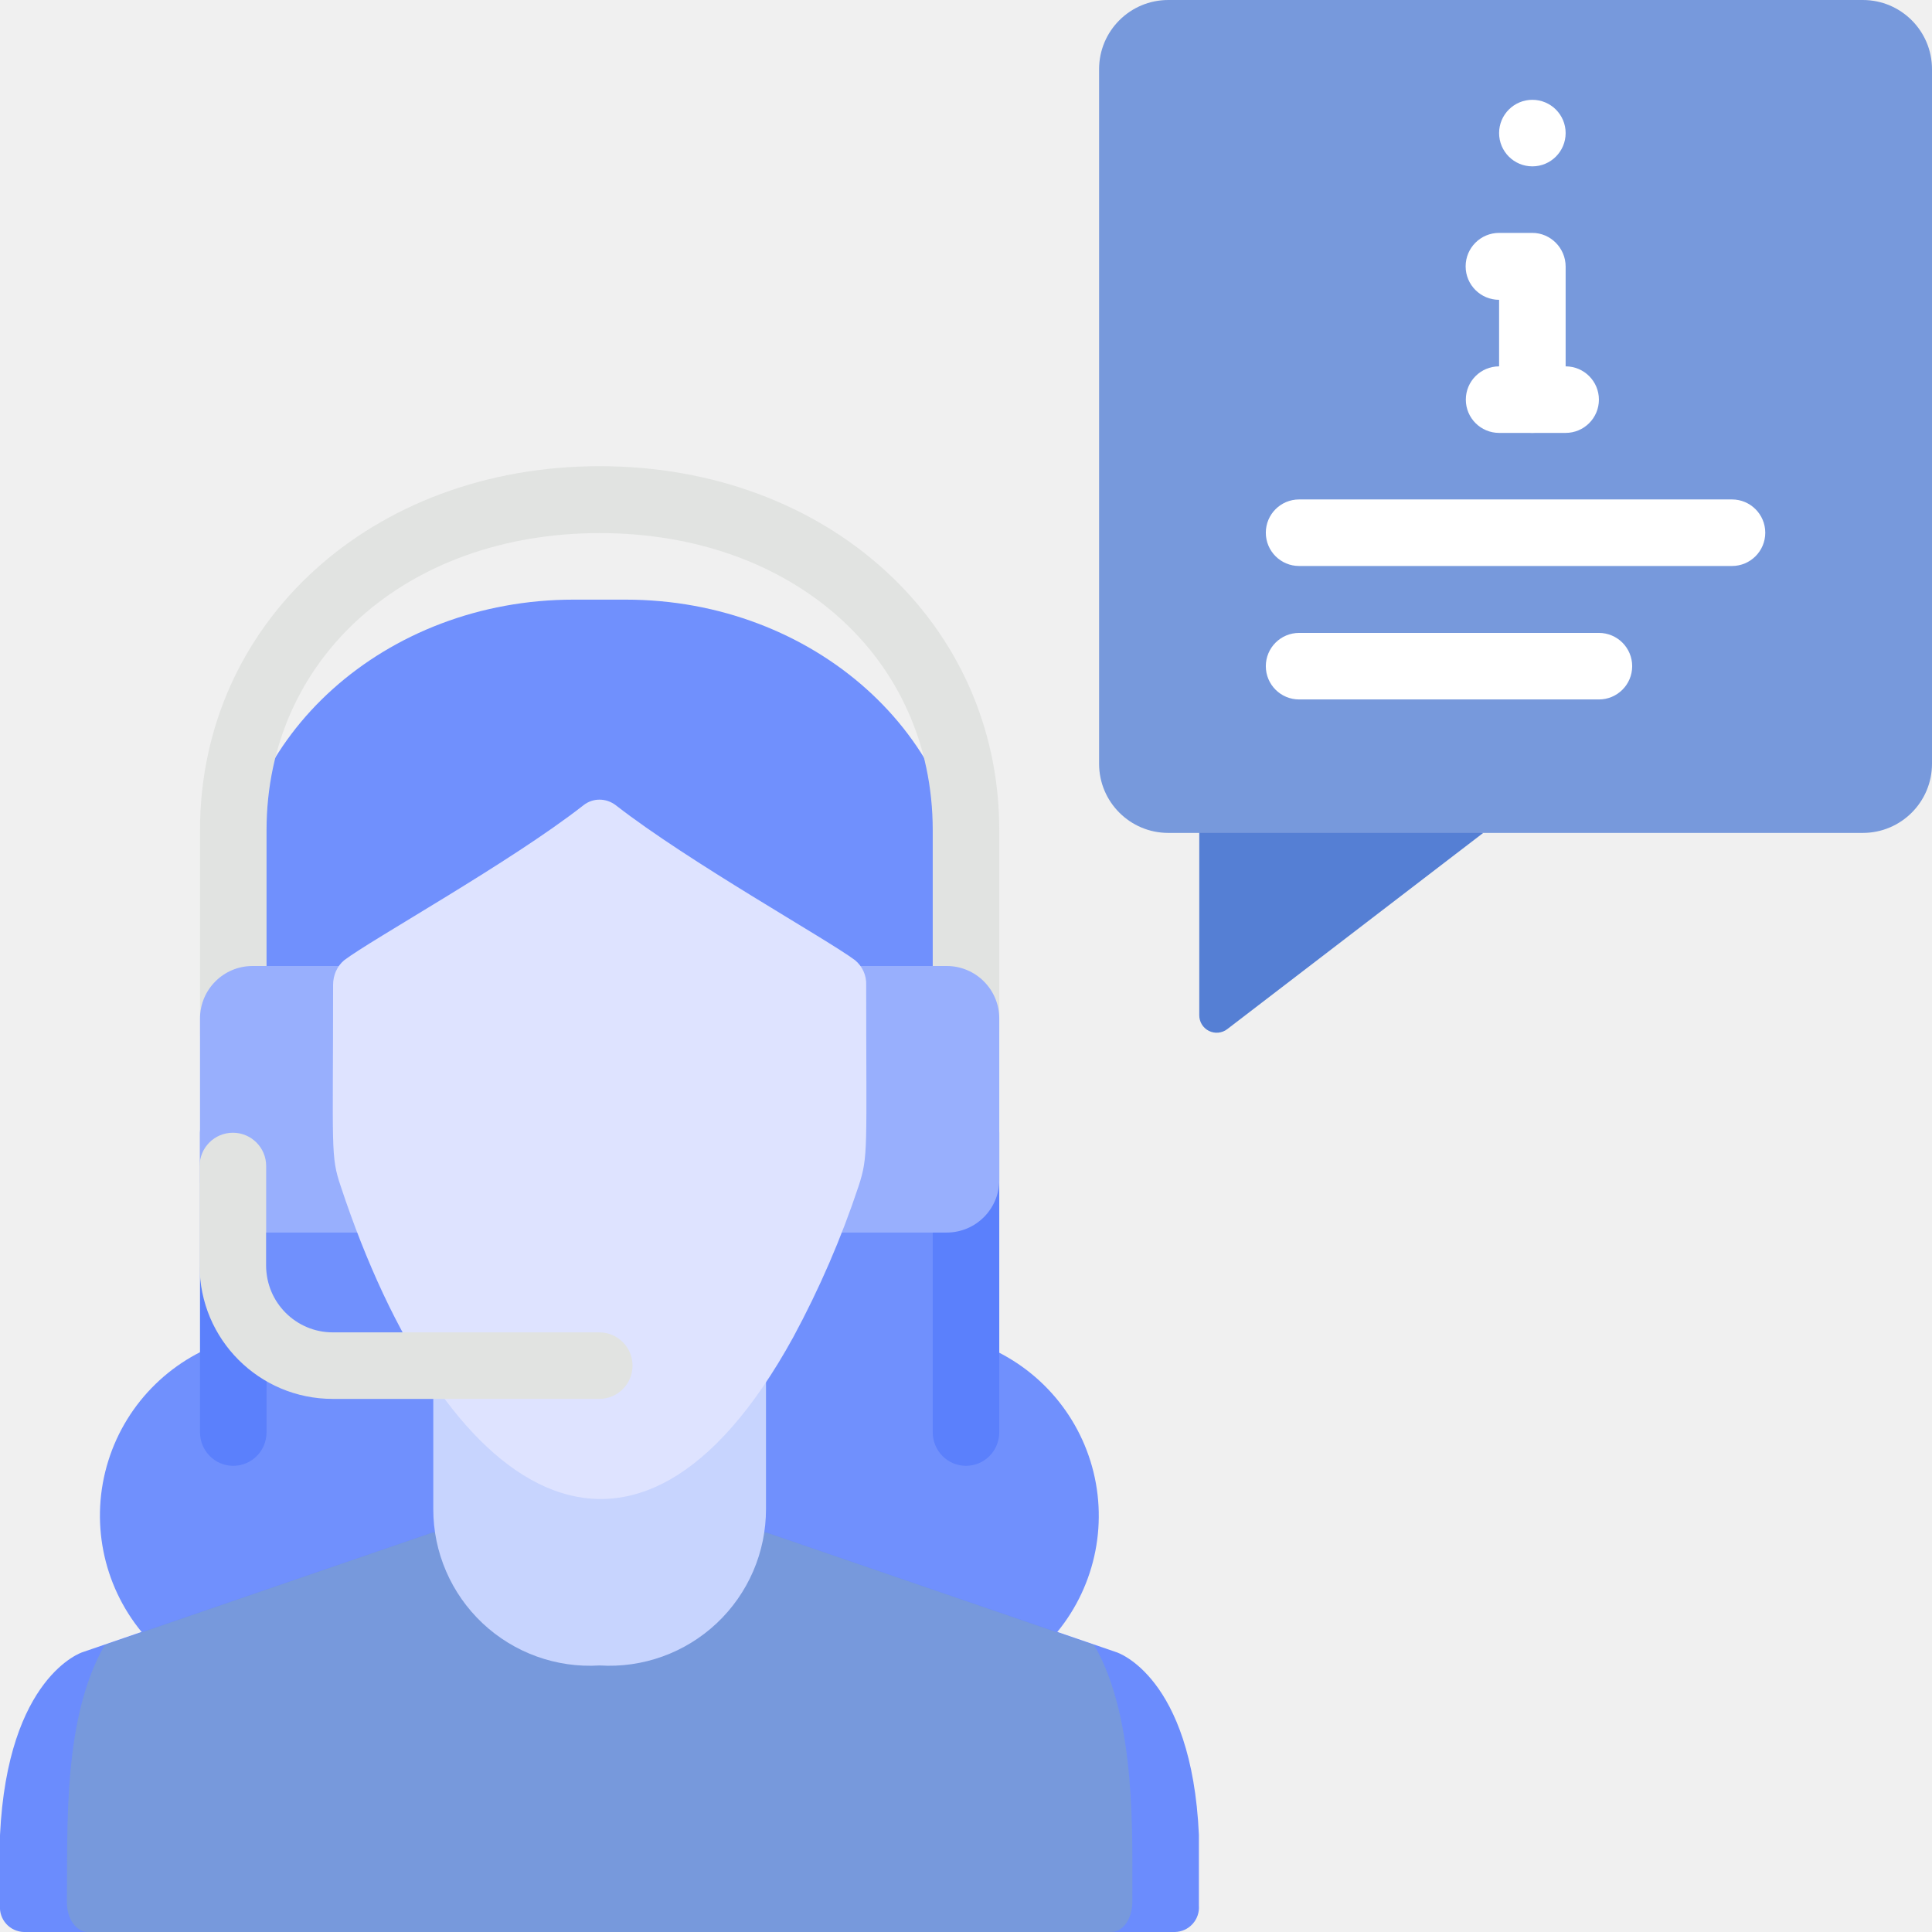
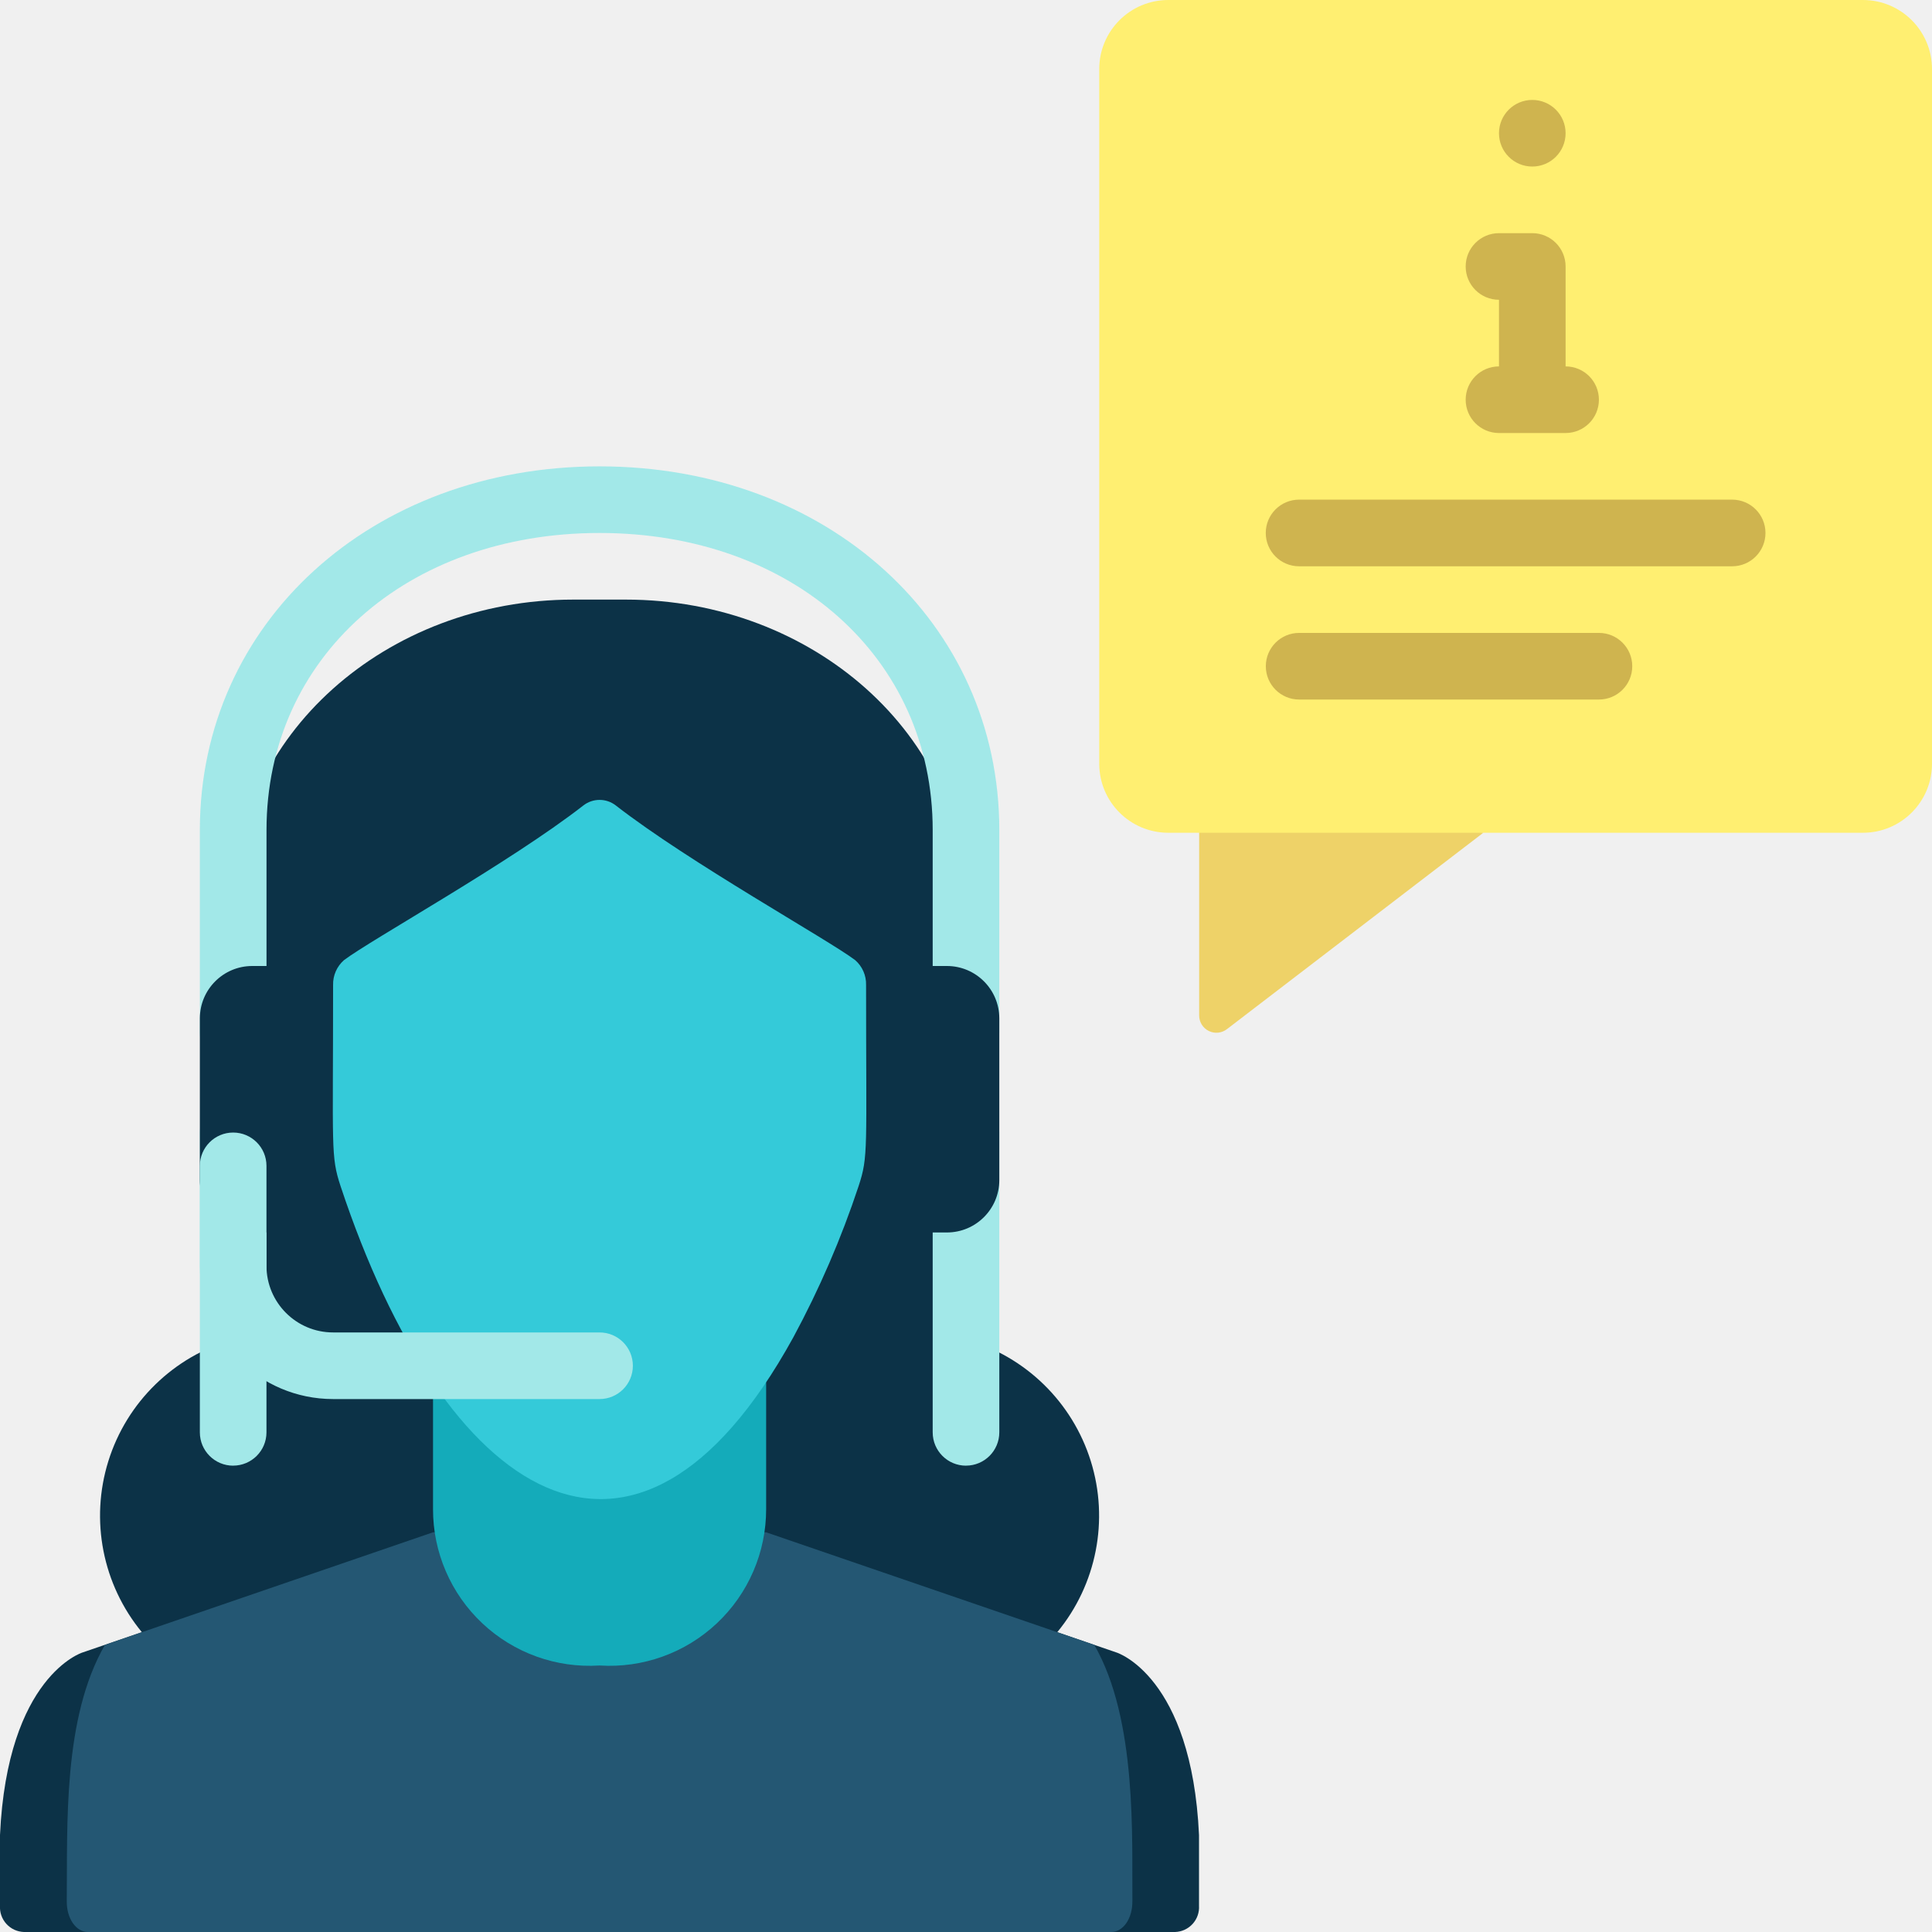
- <svg xmlns="http://www.w3.org/2000/svg" viewBox="0 0 511 511">
-   <g transform="translate(-1)" fill-rule="nonzero" fill="none">
-     <path d="M280.6 431.7a48.5 48.5 0 00-24.1-77.4V239.2c0-44.5-40.3-80.6-90-80.6h-13.8c-49.7 0-90 36.1-90 80.6v115a48.5 48.5 0 00-24.2 77.5h242.1z" fill="#7090FD" />
-     <path d="M62.7 282c-4.9 0-8.8-4-8.8-8.9v-53.5c0-54.9 45.4-96.3 105.7-96.3 60.3 0 105.7 41.4 105.7 96.3v53.3a8.8 8.8 0 01-17.6 0v-53.3c0-45.6-37-78.6-88.1-78.6-51 0-88.1 33-88.1 78.6V273c0 4.9-4 8.8-8.8 8.8z" fill="#E1E3E1" />
-     <path d="M62.7 387.7c-4.9 0-8.8-4-8.8-8.9v-79.2a8.8 8.8 0 0117.6 0v79.2c0 5-4 8.9-8.8 8.9z" fill="#5B80FC" />
-     <path d="M318.1 504a6.5 6.5 0 01-6.3 7H7.3a6.5 6.5 0 01-6.3-7v-18.6C3 443.3 22.8 437 22.8 437l92.7-31.8h88.1l92.7 31.8s19.9 6.2 21.8 48.3V504z" fill="#6B8CFD" />
-     <path d="M300.5 502.9c0 4.5-2.4 8.1-5.6 8.1H24.3c-3.2 0-5.7-3.6-5.6-8.1.2-20-1.1-48.5 10-67.8l86.8-29.8h88.1l86.8 29.8c11.4 19.7 10 51.4 10.1 67.8z" fill="#7799DC" />
-     <path d="M256.5 387.7c-4.9 0-8.8-4-8.8-8.9v-79.2a8.8 8.8 0 0117.6 0v79.2c0 5-4 8.9-8.8 8.9z" fill="#5B80FC" />
-     <path d="M393.3 220.3l-67.7 51.9a4.6 4.6 0 01-7.4-3.7v-65.9l75.1 17.7z" fill="#557FD4" />
-     <rect fill="#7799DC" x="291.7" width="220.3" height="220.3" rx="18.3" />
-     <g transform="translate(335.8 26.4)" fill="#FFF">
-       <circle cx="70.5" cy="8.8" r="8.8" />
-       <path d="M70.5 88.1c-4.9 0-8.8-4-8.8-8.8V52.9a8.8 8.8 0 010-17.7h8.8c4.8 0 8.8 4 8.8 8.9v35.2c0 4.9-4 8.8-8.8 8.8z" />
-       <path d="M79.3 88.1H61.7a8.8 8.8 0 010-17.6h17.6a8.8 8.8 0 010 17.6zM123.3 123.3H8.8a8.8 8.8 0 010-17.6h114.5a8.8 8.8 0 010 17.6zM88.1 158.6H8.8a8.8 8.8 0 010-17.6h79.3a8.8 8.8 0 010 17.6z" />
+ <svg viewBox="0 0 511 511">
+   <defs />
+   <g fill="none" fill-rule="nonzero" transform="translate(-1)">
+     <path fill="#0C3247" d="M280.64 431.7a48.46 48.46 0 00-24.14-77.43V239.19c0-44.48-40.3-80.6-89.99-80.6h-13.85c-49.7 0-89.99 36.12-89.99 80.6v115.08a48.46 48.46 0 00-24.14 77.44h242.1z" />
+     <path fill="#A2E8E8" d="M62.67 281.93a8.81 8.81 0 01-8.81-8.8v-53.58c0-54.85 45.45-96.2 105.72-96.2 60.28 0 105.73 41.35 105.73 96.2v53.34a8.81 8.81 0 01-17.62 0v-53.34c0-45.54-37.06-78.58-88.1-78.58-51.05 0-88.1 33.04-88.1 78.58v53.57a8.81 8.81 0 01-8.82 8.81zM62.67 387.66a8.81 8.81 0 01-8.81-8.81v-79.3a8.81 8.81 0 0117.62 0v79.3a8.81 8.81 0 01-8.8 8.8z" />
+     <path fill="#0C3247" d="M318.13 504.04a6.55 6.55 0 01-6.3 6.96H7.34A6.55 6.55 0 011 504.04v-18.68c1.94-42.11 21.8-48.28 21.8-48.28l92.73-31.8h88.1l92.7 31.8s19.86 6.17 21.8 48.28v18.68z" />
+     <path fill="#245773" d="M300.5 502.9c.05 4.49-2.42 8.1-5.59 8.1H24.26c-3.17 0-5.64-3.61-5.6-8.1.2-20.06-1.1-48.46 10.1-67.84l86.77-29.78h88.1l86.79 29.78c11.43 19.77 9.93 51.44 10.09 67.84z" />
+     <path fill="#A2E8E8" d="M256.5 387.66a8.81 8.81 0 01-8.81-8.81v-79.3a8.81 8.81 0 0117.62 0v79.3a8.81 8.81 0 01-8.81 8.8z" />
+     <path fill="#EED268" d="M393.32 220.26l-67.75 51.9a4.56 4.56 0 01-7.4-3.62v-65.9l75.15 17.62z" />
+     <rect width="220.26" height="220.26" x="291.74" fill="#FFEF71" rx="18.27" />
+     <g fill="#CFB44F" transform="translate(335.8 26.43)">
+       <circle cx="70.48" cy="8.81" r="8.81" />
+       <path d="M61.67 88.1a8.81 8.81 0 010-17.62V52.86a8.81 8.81 0 010-17.62h8.81a8.81 8.81 0 018.81 8.81v26.43a8.81 8.81 0 010 17.62H61.67zM123.35 123.35H8.8a8.81 8.81 0 010-17.63h114.54a8.81 8.81 0 010 17.63zM88.1 158.59H8.81a8.81 8.81 0 010-17.62h79.3a8.81 8.81 0 010 17.62z" />
    </g>
-     <rect fill="#98AFFD" x="53.9" y="255.5" width="211.4" height="70.5" rx="13.9" />
-     <path d="M203.6 365.5v33.6a41.4 41.4 0 01-44 41.4 41.4 41.4 0 01-44-41.4v-33.6h88z" fill="#C7D4FE" />
-     <path d="M155.3 213c2.5-2 6-2 8.6 0 19.4 15.1 56 35.5 63.3 41 1.9 1.6 3 4 2.9 6.5 0 43.9.6 45.2-2 53.2a249.3 249.3 0 01-17.3 40c-42.1 76.6-92.4 42.4-119.7-40-2.7-8-2-9.5-2-53.2 0-2.5 1-4.9 2.9-6.5 7.2-5.5 44-25.9 63.3-41z" fill="#DEE3FF" />
-     <path d="M159.6 370H89a35.2 35.2 0 01-35.2-35.2v-26.4a8.8 8.8 0 0117.6 0v26.4c0 9.7 7.9 17.6 17.6 17.6h70.5a8.8 8.8 0 010 17.6z" fill="#E1E3E1" />
+     <rect width="211.45" height="70.48" x="53.86" y="255.5" fill="#0C3247" rx="13.86" />
+     <path fill="#14ABBA" d="M203.64 365.54v33.57a41.4 41.4 0 01-44.06 41.4 41.4 41.4 0 01-44.05-41.4v-33.57h88.1z" />
+     <path fill="#34CAD9" d="M155.28 213.05a6.99 6.99 0 018.61 0c19.39 15.08 56.09 35.45 63.3 40.9a8.41 8.41 0 012.88 6.56c0 43.89.64 45.24-1.98 53.22a249.33 249.33 0 01-17.25 39.96c-42.15 76.65-92.42 42.42-119.76-39.96-2.64-8.04-1.98-9.49-1.98-53.22-.06-2.51 1-4.91 2.88-6.56 7.21-5.45 43.93-25.82 63.3-40.9z" />
+     <path fill="#A2E8E8" d="M159.58 370.04H89.1a35.24 35.24 0 01-35.24-35.25v-26.43a8.81 8.81 0 0117.62 0v26.43c0 9.74 7.89 17.63 17.62 17.63h70.48a8.81 8.81 0 010 17.62z" />
  </g>
</svg>
